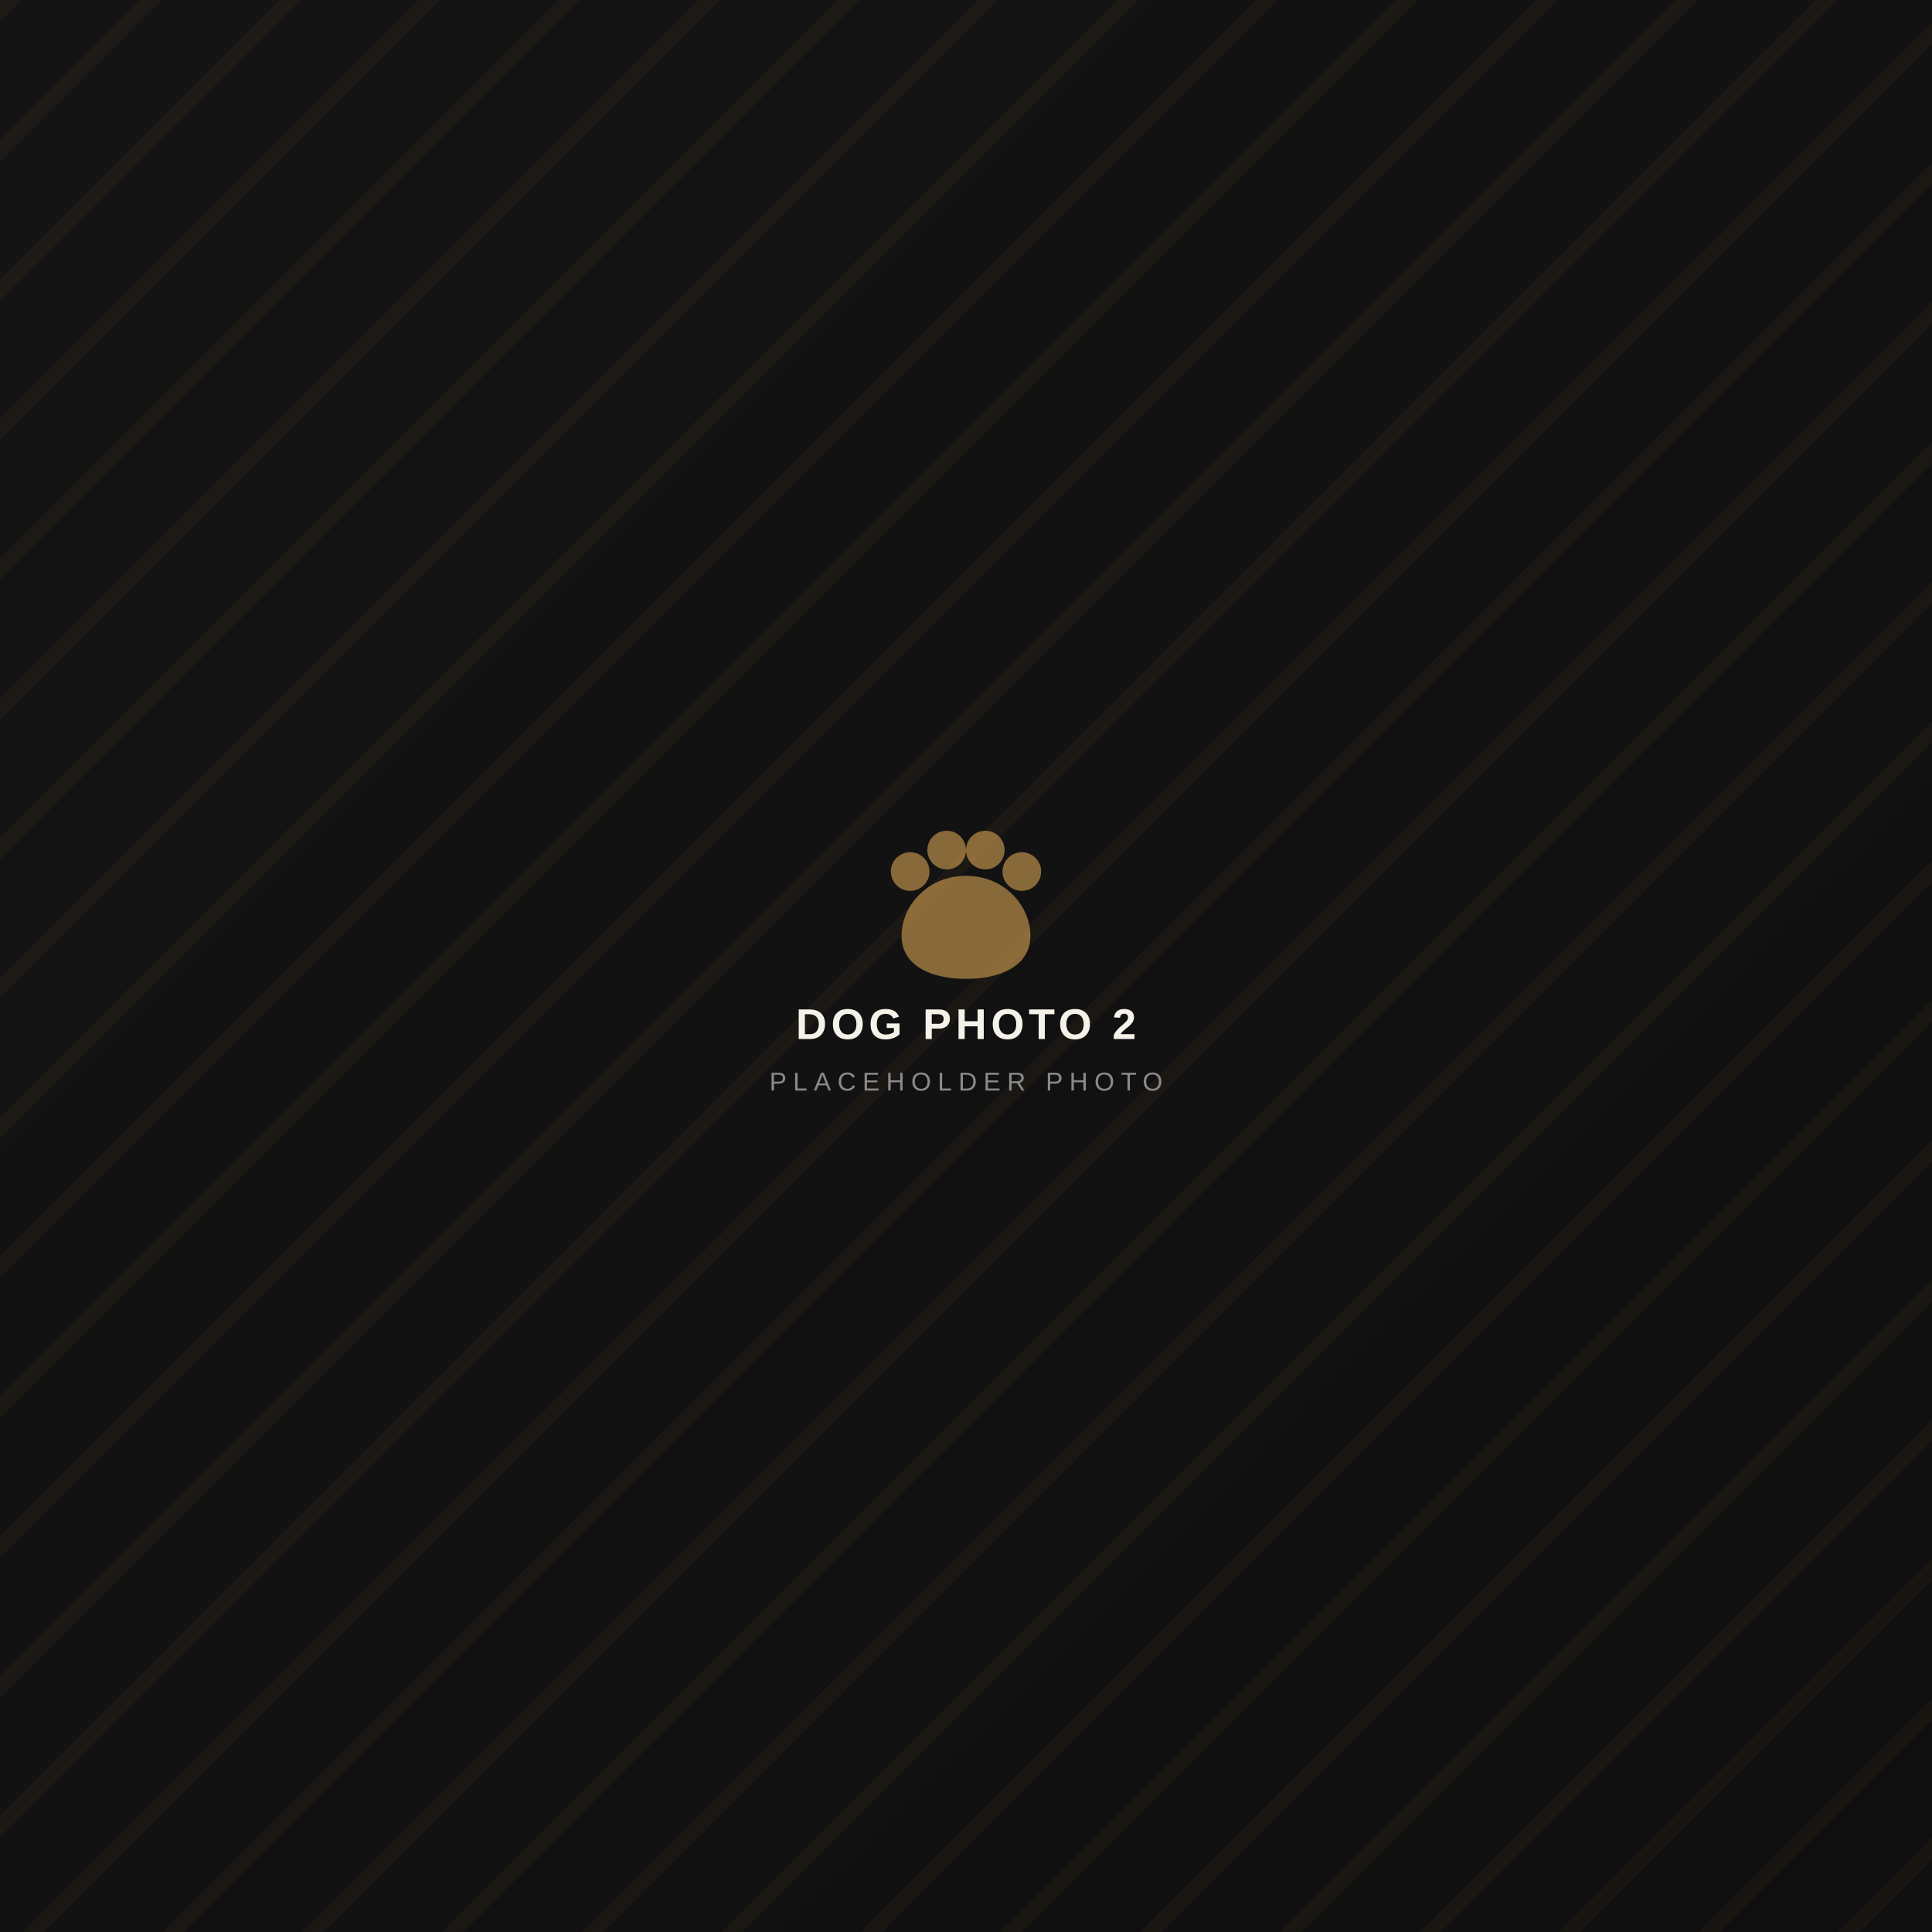
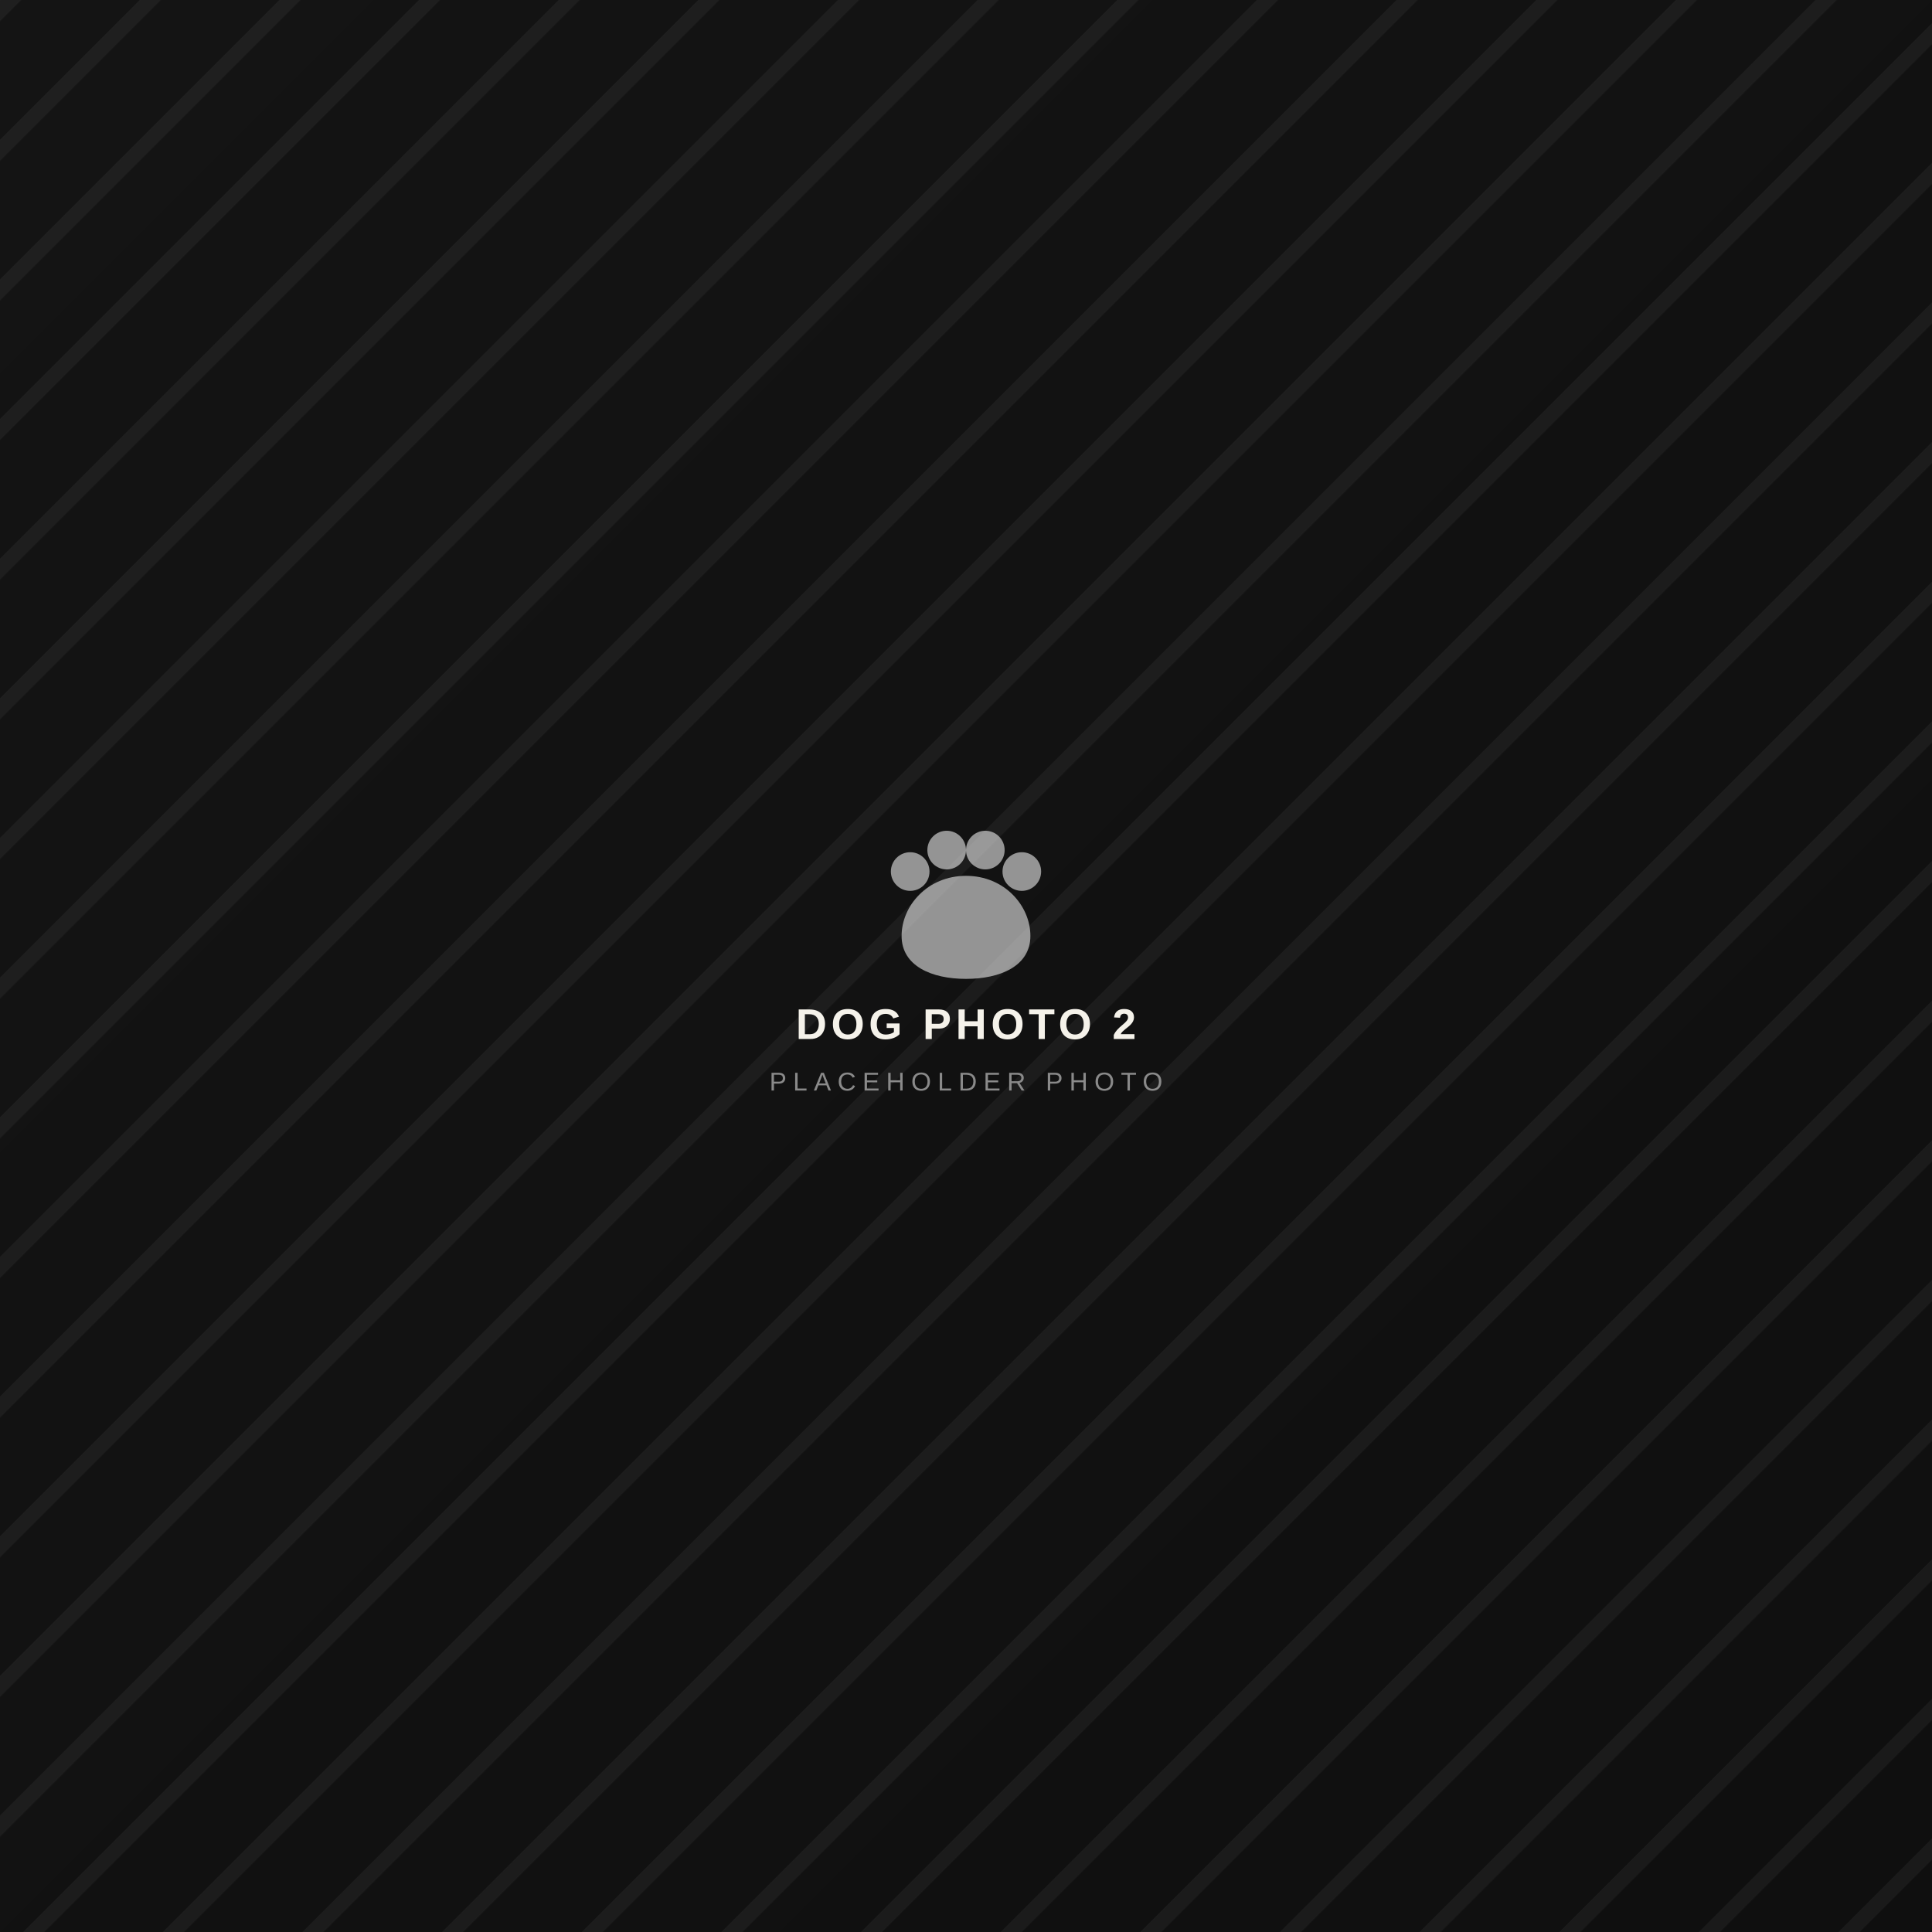
<svg xmlns="http://www.w3.org/2000/svg" width="900" height="900" viewBox="0 0 900 900" role="img" aria-label="Dog Photo 2 placeholder">
  <defs>
    <linearGradient id="gd2" x1="0" y1="0" x2="1" y2="1">
      <stop offset="0" stop-color="#141414" />
      <stop offset="1" stop-color="#0f0f0f" />
    </linearGradient>
    <pattern id="pd2" width="46" height="46" patternUnits="userSpaceOnUse" patternTransform="rotate(45)">
      <rect width="46" height="46" fill="none" />
-       <line x1="0" y1="0" x2="0" y2="46" stroke="#e8b15a" stroke-opacity="0.05" stroke-width="14" />
+       <line x1="0" y1="0" x2="0" y2="46" stroke="#ffffff" stroke-opacity="0.05" stroke-width="14" />
    </pattern>
  </defs>
  <rect width="900" height="900" fill="url(#gd2)" />
  <rect width="900" height="900" fill="url(#pd2)" />
-   <g transform="translate(450, 416)" fill="#e8b15a" fill-opacity="0.55">
+   <g transform="translate(450, 416)" fill="#ffffff" fill-opacity="0.55">
    <circle cx="-26" cy="-10" r="9" />
    <circle cx="-9" cy="-20" r="9" />
    <circle cx="9" cy="-20" r="9" />
    <circle cx="26" cy="-10" r="9" />
    <path d="M0 -8 C 18 -8 30 6 30 20 C 30 34 16 40 0 40 C -16 40 -30 34 -30 20 C -30 6 -18 -8 0 -8 Z" />
  </g>
  <text x="450" y="484" text-anchor="middle" font-family="Arial, Helvetica, sans-serif" font-size="20" font-weight="700" letter-spacing="2" fill="#f5f2ea">DOG PHOTO 2</text>
  <text x="450" y="508" text-anchor="middle" font-family="Arial, Helvetica, sans-serif" font-size="12" letter-spacing="3" fill="#8a8a8a">PLACEHOLDER PHOTO</text>
</svg>
